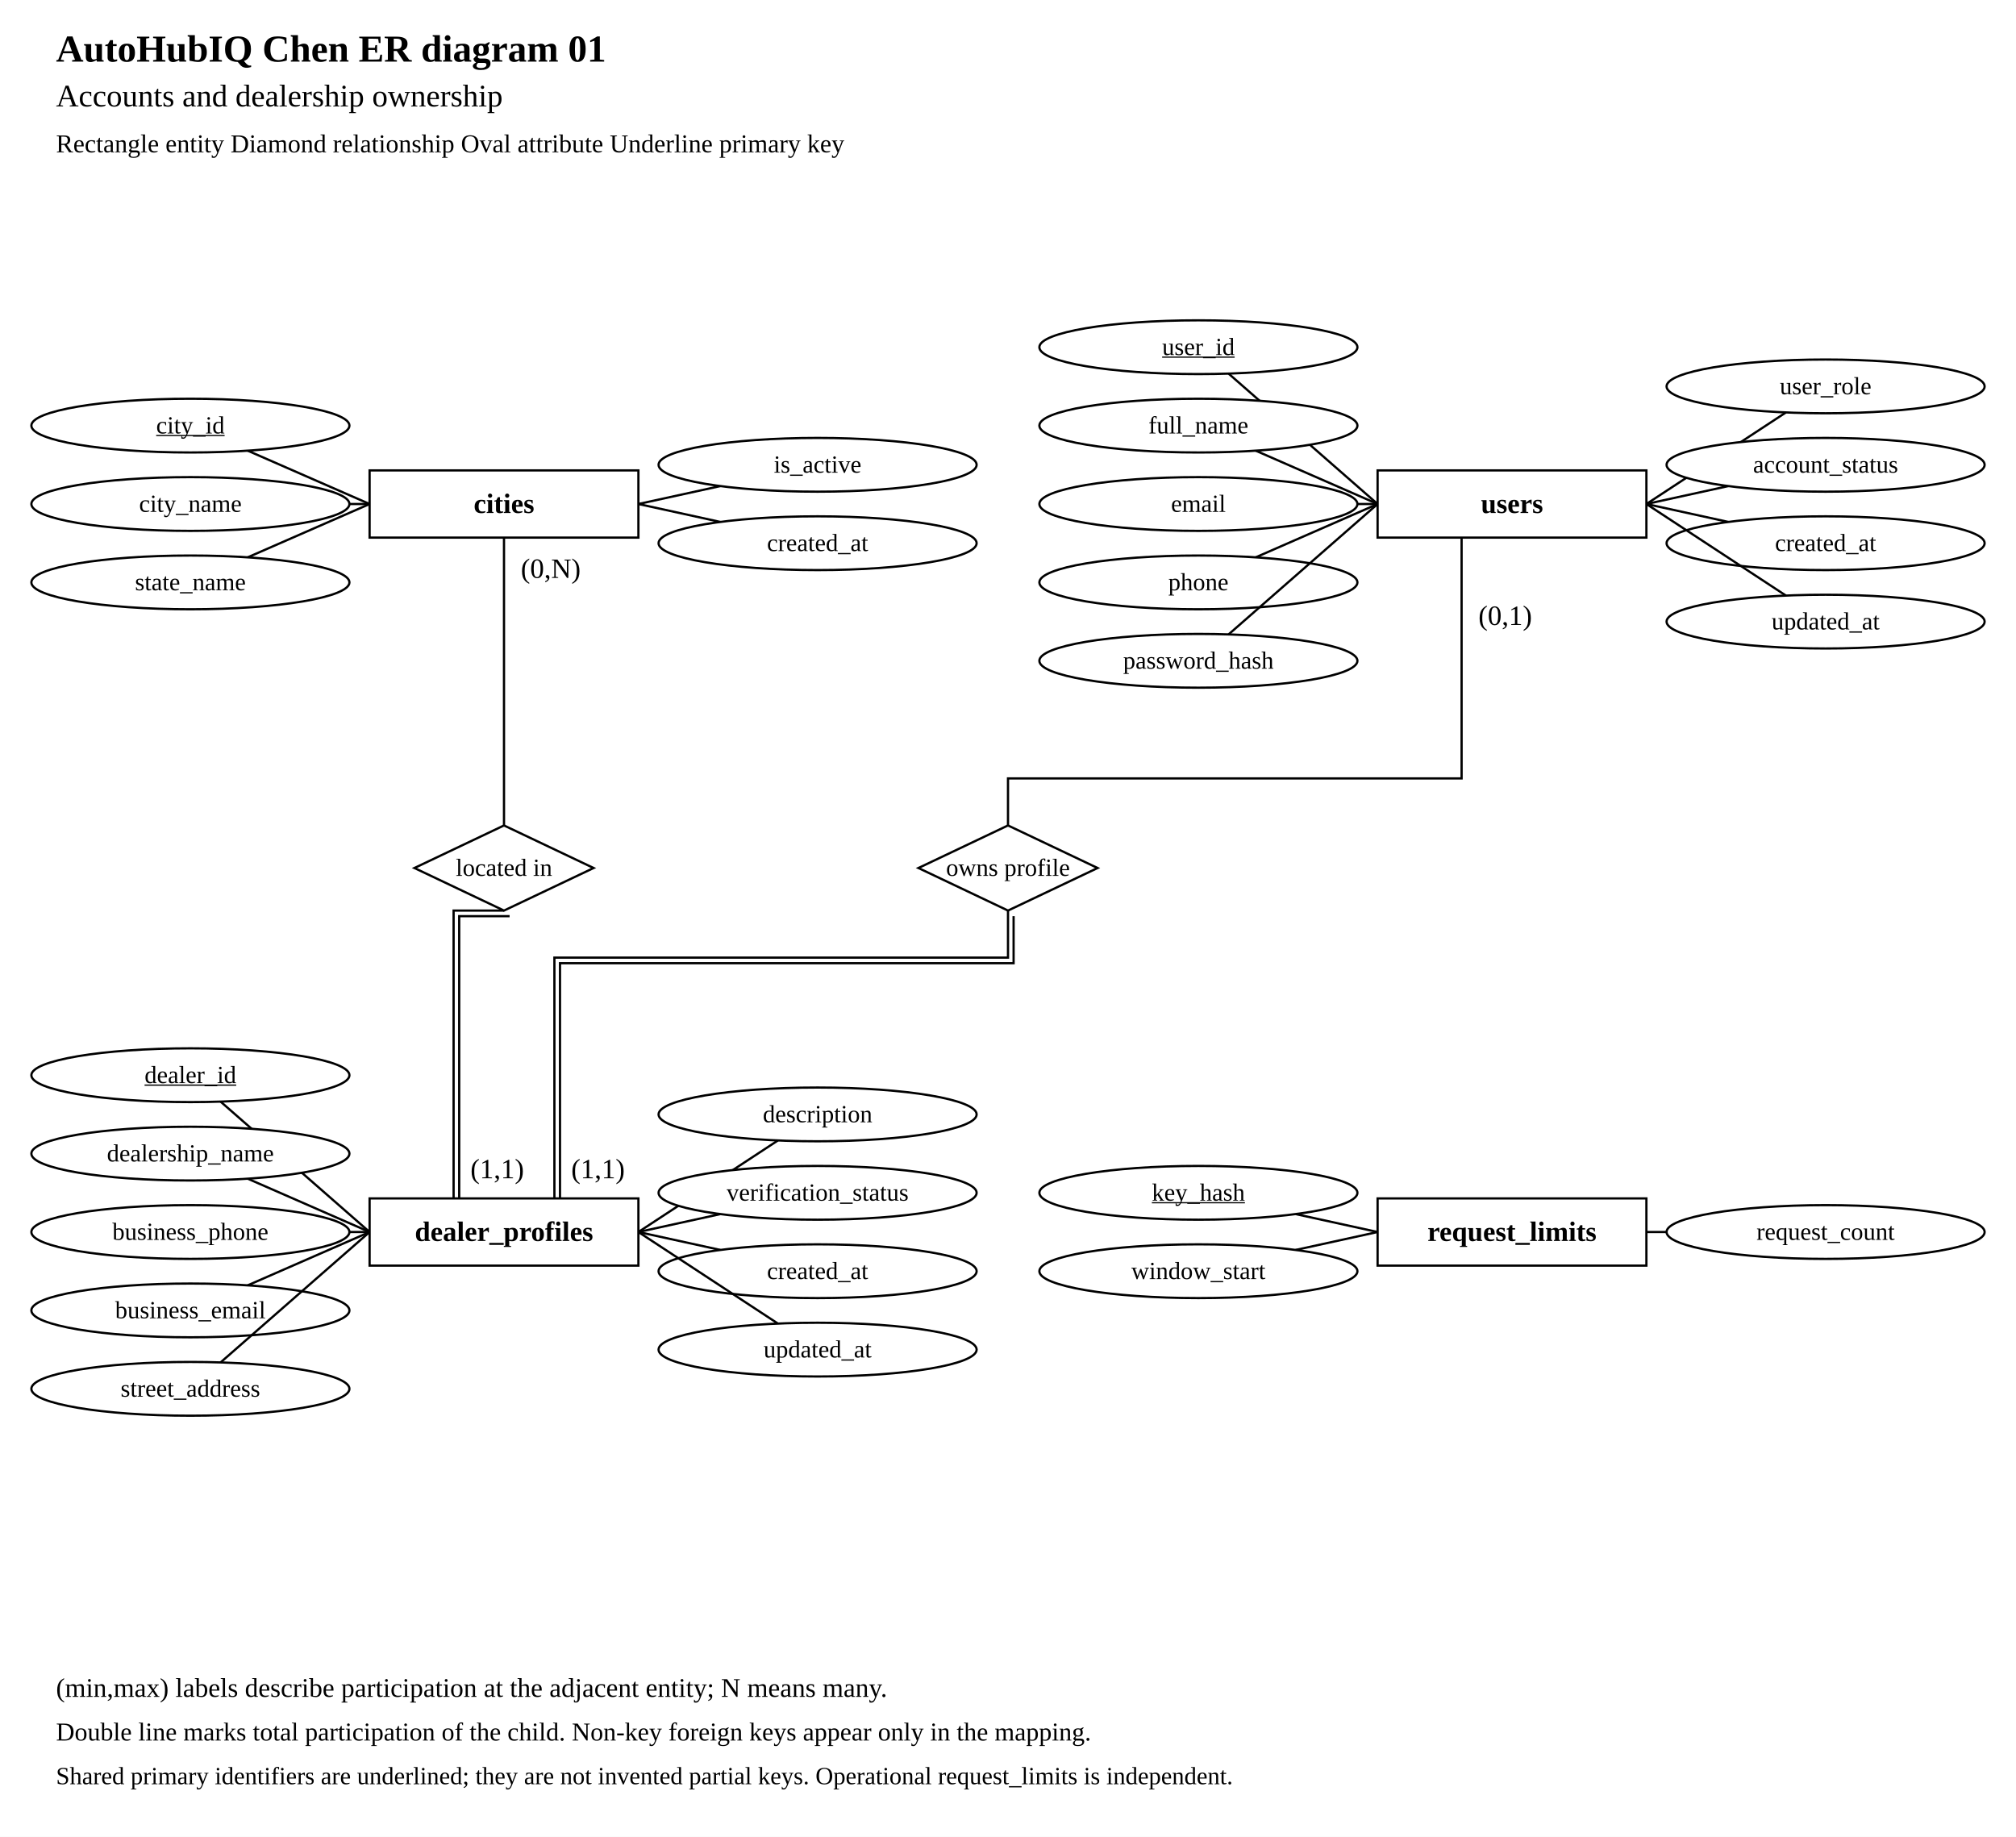
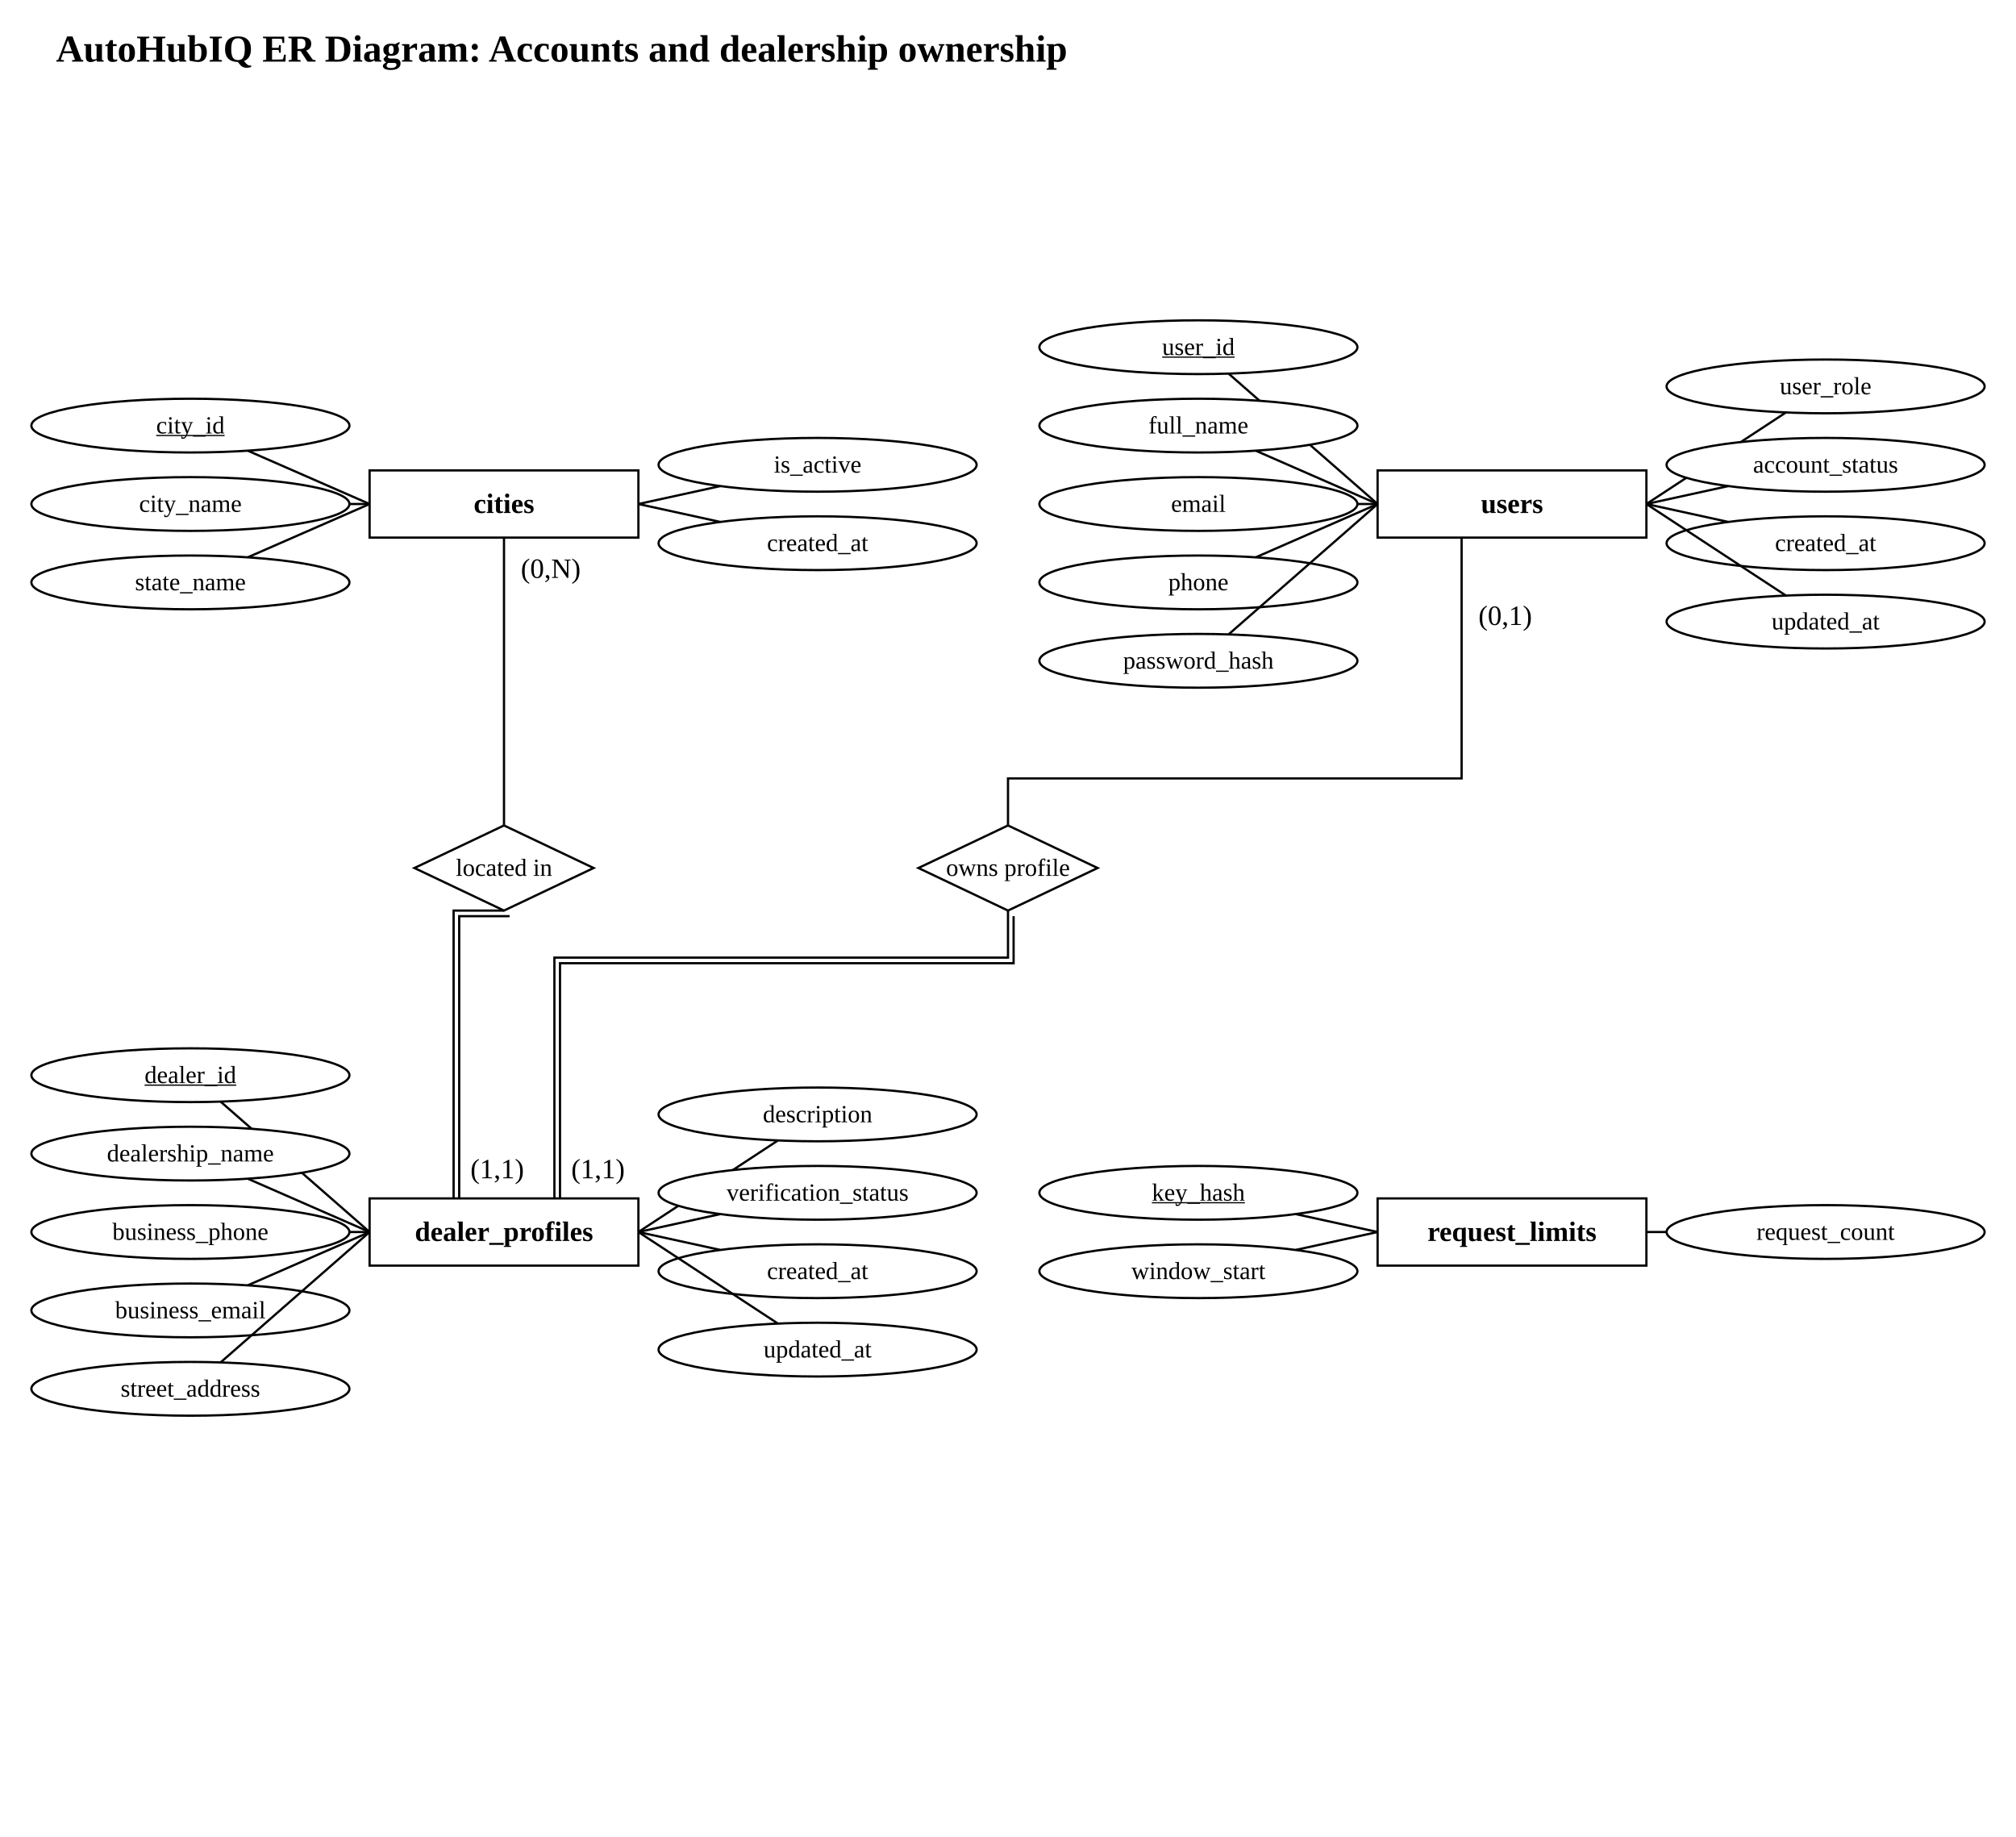
<svg xmlns="http://www.w3.org/2000/svg" width="1800" height="1640" viewBox="0 0 1800 1640" role="img" aria-labelledby="title desc">
  <rect width="1800" height="1640" fill="white" />
-   <text x="50" y="55" font-family="Times New Roman,serif" font-size="34" fill="black" font-weight="bold">AutoHubIQ Chen ER diagram 01</text>
-   <text x="50" y="95" font-family="Times New Roman,serif" font-size="28" fill="black">Accounts and dealership ownership</text>
-   <text x="50" y="136" font-family="Times New Roman,serif" font-size="23" fill="black">Rectangle entity   Diamond relationship   Oval attribute   Underline primary key</text>
+   <text x="50" y="55" font-family="Times New Roman,serif" font-size="34" fill="black" font-weight="bold">AutoHubIQ ER Diagram: Accounts and dealership ownership</text>
  <polyline points="450,480 450,737" fill="none" stroke="black" stroke-width="2" />
  <polyline points="405,1070 405,813 450,813" fill="none" stroke="black" stroke-width="2" />
  <polyline points="410,1075 410,818 455,818" fill="none" stroke="black" stroke-width="2" />
  <polygon points="450,737 530,775 450,813 370,775" fill="white" stroke="black" stroke-width="2" />
  <text x="450" y="782" font-family="Times New Roman,serif" font-size="22" fill="black" text-anchor="middle">located in</text>
  <text x="465" y="516" font-family="Times New Roman,serif" font-size="25" fill="black">(0,N)</text>
  <text x="420" y="1052" font-family="Times New Roman,serif" font-size="25" fill="black">(1,1)</text>
  <polyline points="1305,480 1305,695 900,695 900,737" fill="none" stroke="black" stroke-width="2" />
  <polyline points="495,1070 495,855 900,855 900,813" fill="none" stroke="black" stroke-width="2" />
  <polyline points="500,1075 500,860 905,860 905,818" fill="none" stroke="black" stroke-width="2" />
  <polygon points="900,737 980,775 900,813 820,775" fill="white" stroke="black" stroke-width="2" />
  <text x="900" y="782" font-family="Times New Roman,serif" font-size="22" fill="black" text-anchor="middle">owns profile</text>
  <text x="1320" y="558" font-family="Times New Roman,serif" font-size="25" fill="black">(0,1)</text>
  <text x="510" y="1052" font-family="Times New Roman,serif" font-size="25" fill="black">(1,1)</text>
  <polyline points="330,450 221.171,402.387" fill="none" stroke="black" stroke-width="2" />
  <ellipse cx="170" cy="380" rx="142" ry="24" fill="white" stroke="black" stroke-width="2" />
  <text x="170" y="387" font-family="Times New Roman,serif" font-size="22" fill="black" text-anchor="middle" text-decoration="underline">city_id</text>
  <polyline points="330,450 312,450" fill="none" stroke="black" stroke-width="2" />
  <ellipse cx="170" cy="450" rx="142" ry="24" fill="white" stroke="black" stroke-width="2" />
  <text x="170" y="457" font-family="Times New Roman,serif" font-size="22" fill="black" text-anchor="middle">city_name</text>
  <polyline points="330,450 221.171,497.613" fill="none" stroke="black" stroke-width="2" />
  <ellipse cx="170" cy="520" rx="142" ry="24" fill="white" stroke="black" stroke-width="2" />
  <text x="170" y="527" font-family="Times New Roman,serif" font-size="22" fill="black" text-anchor="middle">state_name</text>
  <polyline points="570,450 643.181,433.992" fill="none" stroke="black" stroke-width="2" />
  <ellipse cx="730" cy="415" rx="142" ry="24" fill="white" stroke="black" stroke-width="2" />
  <text x="730" y="422" font-family="Times New Roman,serif" font-size="22" fill="black" text-anchor="middle">is_active</text>
  <polyline points="570,450 643.181,466.008" fill="none" stroke="black" stroke-width="2" />
  <ellipse cx="730" cy="485" rx="142" ry="24" fill="white" stroke="black" stroke-width="2" />
  <text x="730" y="492" font-family="Times New Roman,serif" font-size="22" fill="black" text-anchor="middle">created_at</text>
  <rect x="330" y="420" width="240" height="60" fill="white" stroke="black" stroke-width="2" />
  <text x="450" y="458" font-family="Times New Roman,serif" font-size="25" fill="black" font-weight="bold" text-anchor="middle">cities</text>
  <polyline points="1230,450 1096.931,333.564" fill="none" stroke="black" stroke-width="2" />
  <ellipse cx="1070" cy="310" rx="142" ry="24" fill="white" stroke="black" stroke-width="2" />
  <text x="1070" y="317" font-family="Times New Roman,serif" font-size="22" fill="black" text-anchor="middle" text-decoration="underline">user_id</text>
  <polyline points="1230,450 1121.171,402.387" fill="none" stroke="black" stroke-width="2" />
  <ellipse cx="1070" cy="380" rx="142" ry="24" fill="white" stroke="black" stroke-width="2" />
  <text x="1070" y="387" font-family="Times New Roman,serif" font-size="22" fill="black" text-anchor="middle">full_name</text>
  <polyline points="1230,450 1212,450" fill="none" stroke="black" stroke-width="2" />
  <ellipse cx="1070" cy="450" rx="142" ry="24" fill="white" stroke="black" stroke-width="2" />
  <text x="1070" y="457" font-family="Times New Roman,serif" font-size="22" fill="black" text-anchor="middle">email</text>
  <polyline points="1230,450 1121.171,497.613" fill="none" stroke="black" stroke-width="2" />
  <ellipse cx="1070" cy="520" rx="142" ry="24" fill="white" stroke="black" stroke-width="2" />
  <text x="1070" y="527" font-family="Times New Roman,serif" font-size="22" fill="black" text-anchor="middle">phone</text>
  <polyline points="1230,450 1096.931,566.436" fill="none" stroke="black" stroke-width="2" />
  <ellipse cx="1070" cy="590" rx="142" ry="24" fill="white" stroke="black" stroke-width="2" />
  <text x="1070" y="597" font-family="Times New Roman,serif" font-size="22" fill="black" text-anchor="middle">password_hash</text>
  <polyline points="1470,450 1594.584,368.242" fill="none" stroke="black" stroke-width="2" />
  <ellipse cx="1630" cy="345" rx="142" ry="24" fill="white" stroke="black" stroke-width="2" />
  <text x="1630" y="352" font-family="Times New Roman,serif" font-size="22" fill="black" text-anchor="middle">user_role</text>
  <polyline points="1470,450 1543.181,433.992" fill="none" stroke="black" stroke-width="2" />
  <ellipse cx="1630" cy="415" rx="142" ry="24" fill="white" stroke="black" stroke-width="2" />
  <text x="1630" y="422" font-family="Times New Roman,serif" font-size="22" fill="black" text-anchor="middle">account_status</text>
  <polyline points="1470,450 1543.181,466.008" fill="none" stroke="black" stroke-width="2" />
  <ellipse cx="1630" cy="485" rx="142" ry="24" fill="white" stroke="black" stroke-width="2" />
  <text x="1630" y="492" font-family="Times New Roman,serif" font-size="22" fill="black" text-anchor="middle">created_at</text>
  <polyline points="1470,450 1594.584,531.758" fill="none" stroke="black" stroke-width="2" />
  <ellipse cx="1630" cy="555" rx="142" ry="24" fill="white" stroke="black" stroke-width="2" />
  <text x="1630" y="562" font-family="Times New Roman,serif" font-size="22" fill="black" text-anchor="middle">updated_at</text>
  <rect x="1230" y="420" width="240" height="60" fill="white" stroke="black" stroke-width="2" />
  <text x="1350" y="458" font-family="Times New Roman,serif" font-size="25" fill="black" font-weight="bold" text-anchor="middle">users</text>
  <polyline points="330,1100 196.931,983.564" fill="none" stroke="black" stroke-width="2" />
  <ellipse cx="170" cy="960" rx="142" ry="24" fill="white" stroke="black" stroke-width="2" />
  <text x="170" y="967" font-family="Times New Roman,serif" font-size="22" fill="black" text-anchor="middle" text-decoration="underline">dealer_id</text>
  <polyline points="330,1100 221.171,1052.387" fill="none" stroke="black" stroke-width="2" />
  <ellipse cx="170" cy="1030" rx="142" ry="24" fill="white" stroke="black" stroke-width="2" />
  <text x="170" y="1037" font-family="Times New Roman,serif" font-size="22" fill="black" text-anchor="middle">dealership_name</text>
  <polyline points="330,1100 312,1100" fill="none" stroke="black" stroke-width="2" />
  <ellipse cx="170" cy="1100" rx="142" ry="24" fill="white" stroke="black" stroke-width="2" />
  <text x="170" y="1107" font-family="Times New Roman,serif" font-size="22" fill="black" text-anchor="middle">business_phone</text>
  <polyline points="330,1100 221.171,1147.613" fill="none" stroke="black" stroke-width="2" />
  <ellipse cx="170" cy="1170" rx="142" ry="24" fill="white" stroke="black" stroke-width="2" />
  <text x="170" y="1177" font-family="Times New Roman,serif" font-size="22" fill="black" text-anchor="middle">business_email</text>
  <polyline points="330,1100 196.931,1216.436" fill="none" stroke="black" stroke-width="2" />
  <ellipse cx="170" cy="1240" rx="142" ry="24" fill="white" stroke="black" stroke-width="2" />
  <text x="170" y="1247" font-family="Times New Roman,serif" font-size="22" fill="black" text-anchor="middle">street_address</text>
  <polyline points="570,1100 694.584,1018.242" fill="none" stroke="black" stroke-width="2" />
  <ellipse cx="730" cy="995" rx="142" ry="24" fill="white" stroke="black" stroke-width="2" />
  <text x="730" y="1002" font-family="Times New Roman,serif" font-size="22" fill="black" text-anchor="middle">description</text>
  <polyline points="570,1100 643.181,1083.992" fill="none" stroke="black" stroke-width="2" />
  <ellipse cx="730" cy="1065" rx="142" ry="24" fill="white" stroke="black" stroke-width="2" />
  <text x="730" y="1072" font-family="Times New Roman,serif" font-size="22" fill="black" text-anchor="middle">verification_status</text>
  <polyline points="570,1100 643.181,1116.008" fill="none" stroke="black" stroke-width="2" />
  <ellipse cx="730" cy="1135" rx="142" ry="24" fill="white" stroke="black" stroke-width="2" />
  <text x="730" y="1142" font-family="Times New Roman,serif" font-size="22" fill="black" text-anchor="middle">created_at</text>
  <polyline points="570,1100 694.584,1181.758" fill="none" stroke="black" stroke-width="2" />
  <ellipse cx="730" cy="1205" rx="142" ry="24" fill="white" stroke="black" stroke-width="2" />
  <text x="730" y="1212" font-family="Times New Roman,serif" font-size="22" fill="black" text-anchor="middle">updated_at</text>
  <rect x="330" y="1070" width="240" height="60" fill="white" stroke="black" stroke-width="2" />
  <text x="450" y="1108" font-family="Times New Roman,serif" font-size="25" fill="black" font-weight="bold" text-anchor="middle">dealer_profiles</text>
  <polyline points="1230,1100 1156.819,1083.992" fill="none" stroke="black" stroke-width="2" />
  <ellipse cx="1070" cy="1065" rx="142" ry="24" fill="white" stroke="black" stroke-width="2" />
  <text x="1070" y="1072" font-family="Times New Roman,serif" font-size="22" fill="black" text-anchor="middle" text-decoration="underline">key_hash</text>
  <polyline points="1230,1100 1156.819,1116.008" fill="none" stroke="black" stroke-width="2" />
  <ellipse cx="1070" cy="1135" rx="142" ry="24" fill="white" stroke="black" stroke-width="2" />
  <text x="1070" y="1142" font-family="Times New Roman,serif" font-size="22" fill="black" text-anchor="middle">window_start</text>
  <polyline points="1470,1100 1488,1100" fill="none" stroke="black" stroke-width="2" />
  <ellipse cx="1630" cy="1100" rx="142" ry="24" fill="white" stroke="black" stroke-width="2" />
  <text x="1630" y="1107" font-family="Times New Roman,serif" font-size="22" fill="black" text-anchor="middle">request_count</text>
  <rect x="1230" y="1070" width="240" height="60" fill="white" stroke="black" stroke-width="2" />
  <text x="1350" y="1108" font-family="Times New Roman,serif" font-size="25" fill="black" font-weight="bold" text-anchor="middle">request_limits</text>
-   <text x="50" y="1515" font-family="Times New Roman,serif" font-size="24" fill="black">(min,max) labels describe participation at the adjacent entity; N means many.</text>
-   <text x="50" y="1554" font-family="Times New Roman,serif" font-size="23" fill="black">Double line marks total participation of the child. Non-key foreign keys appear only in the mapping.</text>
-   <text x="50" y="1593" font-family="Times New Roman,serif" font-size="22" fill="black">Shared primary identifiers are underlined; they are not invented partial keys. Operational request_limits is independent.</text>
</svg>
